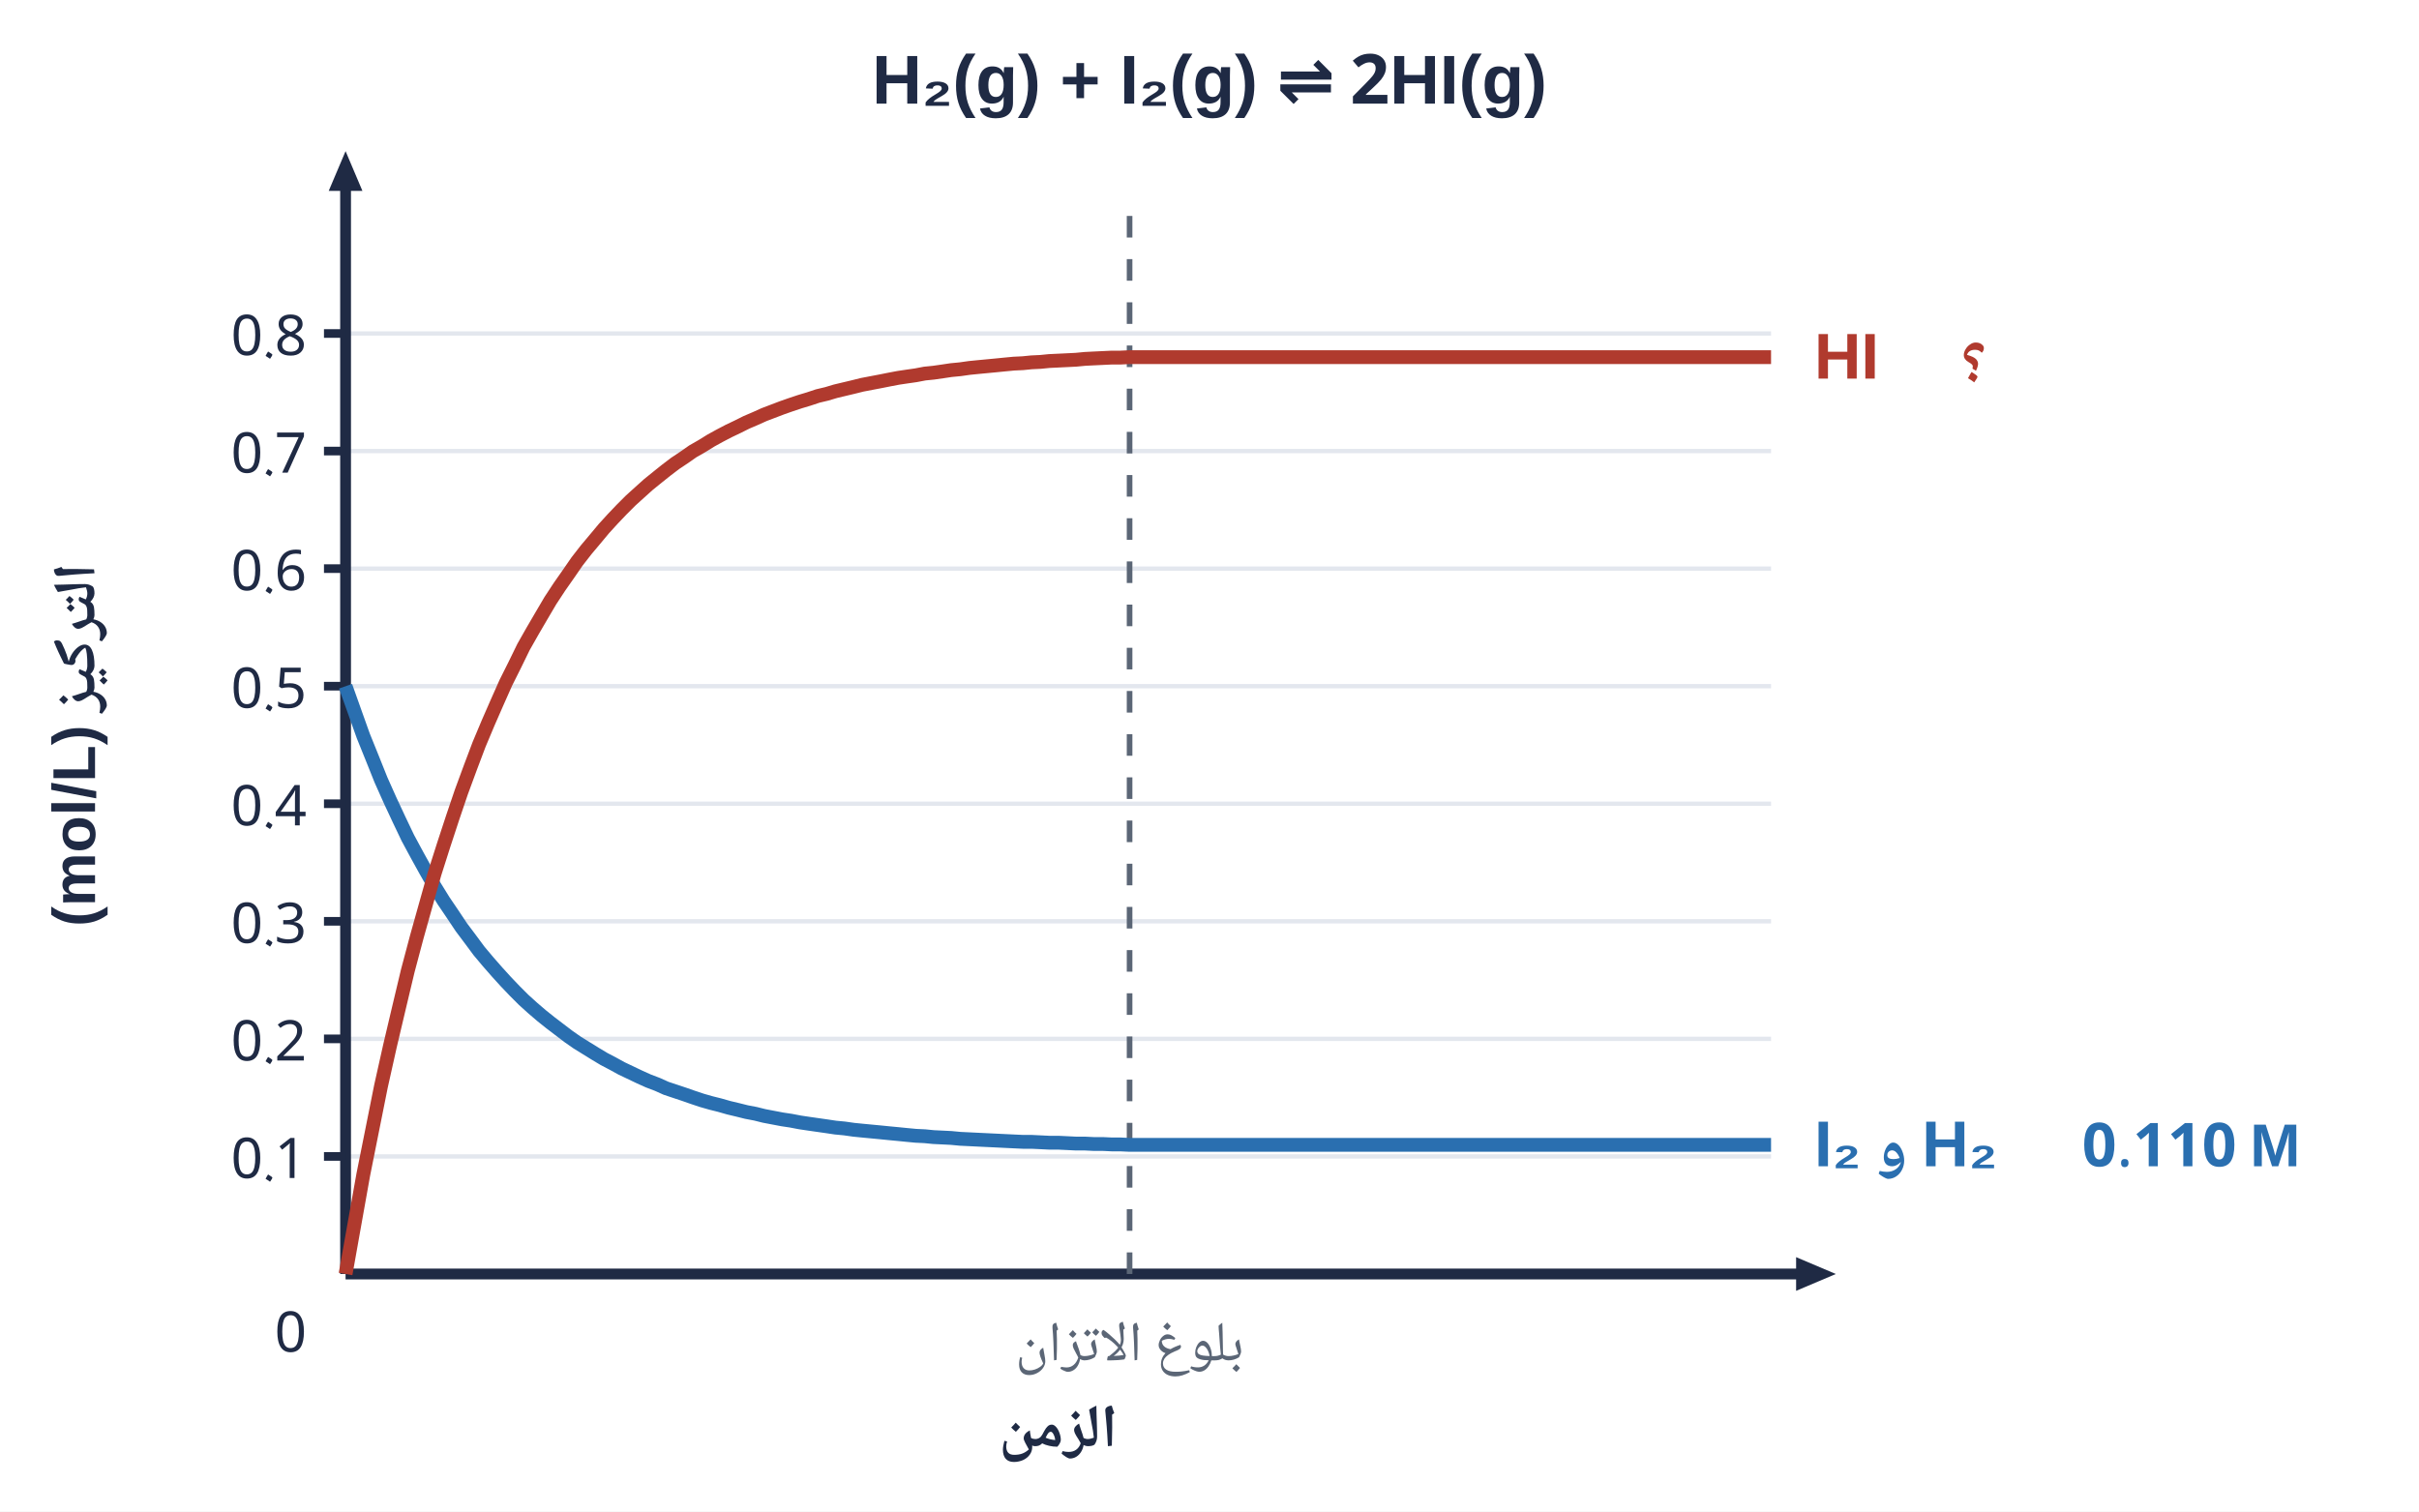
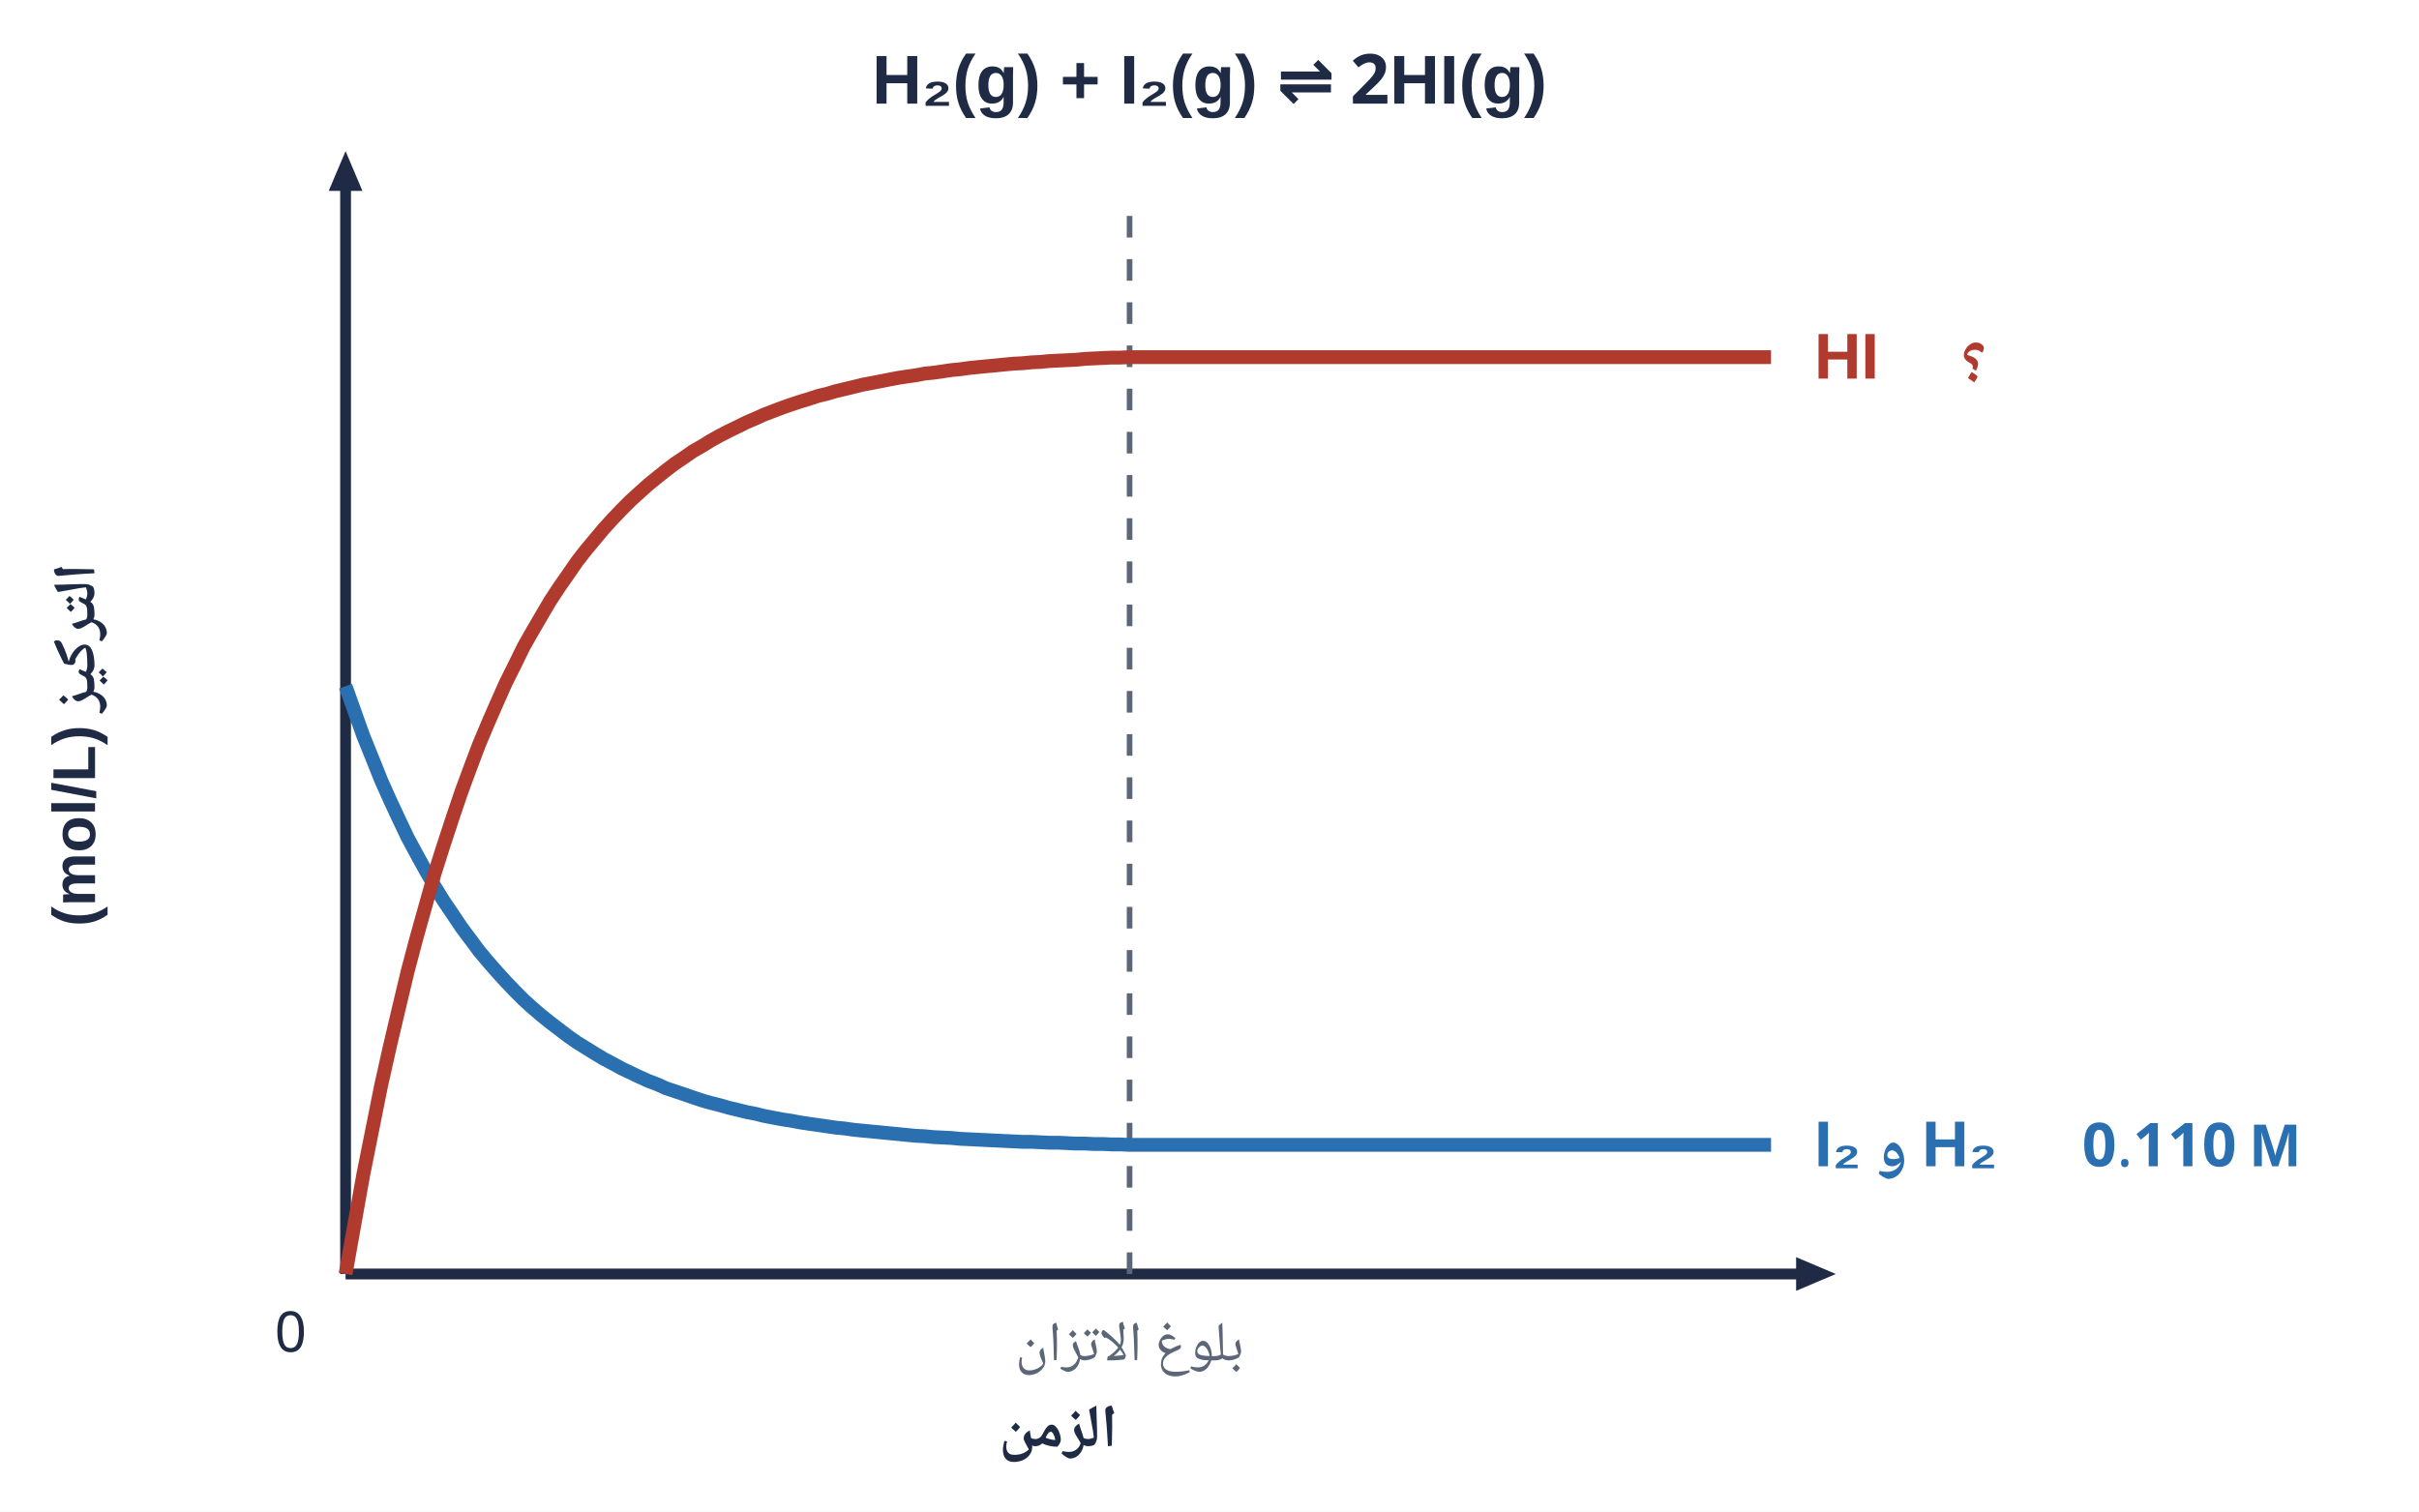
<svg xmlns="http://www.w3.org/2000/svg" viewBox="0 0 560 350" width="560" height="350">
  <rect width="560" height="350" fill="#fff" />
-   <line x1="80" y1="267.778" x2="410" y2="267.778" stroke="#e3e7ee" stroke-width="1" />
-   <line x1="80" y1="240.556" x2="410" y2="240.556" stroke="#e3e7ee" stroke-width="1" />
-   <line x1="80" y1="213.333" x2="410" y2="213.333" stroke="#e3e7ee" stroke-width="1" />
-   <line x1="80" y1="186.111" x2="410" y2="186.111" stroke="#e3e7ee" stroke-width="1" />
-   <line x1="80" y1="158.889" x2="410" y2="158.889" stroke="#e3e7ee" stroke-width="1" />
-   <line x1="80" y1="131.667" x2="410" y2="131.667" stroke="#e3e7ee" stroke-width="1" />
-   <line x1="80" y1="104.444" x2="410" y2="104.444" stroke="#e3e7ee" stroke-width="1" />
-   <line x1="80" y1="77.222" x2="410" y2="77.222" stroke="#e3e7ee" stroke-width="1" />
  <line x1="80" y1="295" x2="419.0" y2="295.0" stroke="#1f2a44" stroke-width="2.5" />
  <polygon points="425,295 415.8,298.9 415.8,291.1" fill="#1f2a44" />
  <line x1="80" y1="295" x2="80.0" y2="41.0" stroke="#1f2a44" stroke-width="2.5" />
  <polygon points="80,35 83.9,44.2 76.1,44.2" fill="#1f2a44" />
-   <line x1="75" y1="267.778" x2="80" y2="267.778" stroke="#1f2a44" stroke-width="2" />
-   <text x="71" y="272.778" text-anchor="end" font-size="13" fill="#1f2a44" font-weight="normal" font-family="'IBM Plex Sans Arabic','Noto Naskh Arabic',Tahoma,Arial,sans-serif">0.1</text>
-   <line x1="75" y1="240.556" x2="80" y2="240.556" stroke="#1f2a44" stroke-width="2" />
-   <text x="71" y="245.556" text-anchor="end" font-size="13" fill="#1f2a44" font-weight="normal" font-family="'IBM Plex Sans Arabic','Noto Naskh Arabic',Tahoma,Arial,sans-serif">0.2</text>
-   <line x1="75" y1="213.333" x2="80" y2="213.333" stroke="#1f2a44" stroke-width="2" />
-   <text x="71" y="218.333" text-anchor="end" font-size="13" fill="#1f2a44" font-weight="normal" font-family="'IBM Plex Sans Arabic','Noto Naskh Arabic',Tahoma,Arial,sans-serif">0.3</text>
-   <line x1="75" y1="186.111" x2="80" y2="186.111" stroke="#1f2a44" stroke-width="2" />
-   <text x="71" y="191.111" text-anchor="end" font-size="13" fill="#1f2a44" font-weight="normal" font-family="'IBM Plex Sans Arabic','Noto Naskh Arabic',Tahoma,Arial,sans-serif">0.4</text>
-   <line x1="75" y1="158.889" x2="80" y2="158.889" stroke="#1f2a44" stroke-width="2" />
-   <text x="71" y="163.889" text-anchor="end" font-size="13" fill="#1f2a44" font-weight="normal" font-family="'IBM Plex Sans Arabic','Noto Naskh Arabic',Tahoma,Arial,sans-serif">0.5</text>
-   <line x1="75" y1="131.667" x2="80" y2="131.667" stroke="#1f2a44" stroke-width="2" />
-   <text x="71" y="136.667" text-anchor="end" font-size="13" fill="#1f2a44" font-weight="normal" font-family="'IBM Plex Sans Arabic','Noto Naskh Arabic',Tahoma,Arial,sans-serif">0.6</text>
-   <line x1="75" y1="104.444" x2="80" y2="104.444" stroke="#1f2a44" stroke-width="2" />
-   <text x="71" y="109.444" text-anchor="end" font-size="13" fill="#1f2a44" font-weight="normal" font-family="'IBM Plex Sans Arabic','Noto Naskh Arabic',Tahoma,Arial,sans-serif">0.7</text>
-   <line x1="75" y1="77.222" x2="80" y2="77.222" stroke="#1f2a44" stroke-width="2" />
-   <text x="71" y="82.222" text-anchor="end" font-size="13" fill="#1f2a44" font-weight="normal" font-family="'IBM Plex Sans Arabic','Noto Naskh Arabic',Tahoma,Arial,sans-serif">0.8</text>
  <text x="71" y="313" text-anchor="end" font-size="13" fill="#1f2a44" font-weight="normal" font-family="'IBM Plex Sans Arabic','Noto Naskh Arabic',Tahoma,Arial,sans-serif">0</text>
  <text x="245.0" y="335" text-anchor="middle" font-size="14" fill="#1f2a44" font-weight="bold" font-family="'IBM Plex Sans Arabic','Noto Naskh Arabic',Tahoma,Arial,sans-serif" direction="rtl">الزمن</text>
  <text transform="translate(22,172.5) rotate(-90)" text-anchor="middle" font-size="14" fill="#1f2a44" font-weight="bold" font-family="'IBM Plex Sans Arabic','Noto Naskh Arabic',Tahoma,Arial,sans-serif" direction="rtl">التركيز (mol/L)</text>
  <line x1="261.5" y1="295" x2="261.5" y2="50" stroke="#5b6676" stroke-width="1.3" stroke-dasharray="5 5" />
  <text x="261.5" y="315" text-anchor="middle" font-size="13" fill="#5b6676" font-weight="normal" font-family="'IBM Plex Sans Arabic','Noto Naskh Arabic',Tahoma,Arial,sans-serif" direction="rtl">بلوغ الاتزان</text>
  <polyline points="80.0,158.9 82.1,164.8 84.1,170.4 86.2,175.6 88.2,180.6 90.3,185.3 92.4,189.8 94.4,194.0 96.5,197.9 98.6,201.7 100.6,205.2 102.7,208.6 104.8,211.7 106.8,214.7 108.9,217.5 110.9,220.2 113.0,222.7 115.1,225.1 117.1,227.3 119.2,229.5 121.2,231.5 123.3,233.4 125.4,235.2 127.4,236.8 129.5,238.4 131.6,240.0 133.6,241.4 135.7,242.7 137.8,244.0 139.8,245.2 141.9,246.3 143.9,247.4 146.0,248.4 148.1,249.4 150.1,250.3 152.2,251.1 154.2,252.0 156.3,252.7 158.4,253.4 160.4,254.1 162.5,254.8 164.6,255.4 166.6,255.9 168.7,256.5 170.8,257.0 172.8,257.5 174.9,257.9 176.9,258.4 179.0,258.8 181.1,259.2 183.1,259.5 185.2,259.9 187.2,260.2 189.3,260.5 191.4,260.8 193.4,261.1 195.5,261.3 197.6,261.6 199.6,261.8 201.7,262.0 203.8,262.2 205.8,262.4 207.9,262.6 209.9,262.8 212.0,263.0 214.1,263.1 216.1,263.3 218.2,263.4 220.2,263.5 222.3,263.7 224.4,263.8 226.4,263.9 228.5,264.0 230.6,264.1 232.6,264.2 234.7,264.3 236.8,264.4 238.8,264.4 240.9,264.5 242.9,264.6 245.0,264.6 247.1,264.7 249.1,264.8 251.2,264.8 253.2,264.9 255.3,264.9 257.4,265.0 259.4,265.0 261.5,265.1 263.6,265.1 265.6,265.1 267.7,265.1 269.8,265.1 271.8,265.1 273.9,265.1 275.9,265.1 278.0,265.1 280.1,265.1 282.1,265.1 284.2,265.1 286.2,265.1 288.3,265.1 290.4,265.1 292.4,265.1 294.5,265.1 296.6,265.1 298.6,265.1 300.7,265.1 302.8,265.1 304.8,265.1 306.9,265.1 308.9,265.1 311.0,265.1 313.1,265.1 315.1,265.1 317.2,265.1 319.2,265.1 321.3,265.1 323.4,265.1 325.4,265.1 327.5,265.1 329.6,265.1 331.6,265.1 333.7,265.1 335.8,265.1 337.8,265.1 339.9,265.1 341.9,265.1 344.0,265.1 346.1,265.1 348.1,265.1 350.2,265.1 352.2,265.1 354.3,265.1 356.4,265.1 358.4,265.1 360.5,265.1 362.6,265.1 364.6,265.1 366.7,265.1 368.8,265.1 370.8,265.1 372.9,265.1 374.9,265.1 377.0,265.1 379.1,265.1 381.1,265.1 383.2,265.1 385.2,265.1 387.3,265.1 389.4,265.1 391.4,265.1 393.5,265.1 395.6,265.1 397.6,265.1 399.7,265.1 401.8,265.1 403.8,265.1 405.9,265.1 407.9,265.1 410.0,265.1" fill="none" stroke="#2a6fb0" stroke-width="3.2" stroke-linejoin="round" />
  <text x="420" y="270.056" text-anchor="end" font-size="15" fill="#2a6fb0" font-weight="bold" font-family="'IBM Plex Sans Arabic','Noto Naskh Arabic',Tahoma,Arial,sans-serif" direction="rtl">H₂ و I₂</text>
  <text x="482" y="270.056" text-anchor="start" font-size="14" fill="#2a6fb0" font-weight="bold" font-family="'IBM Plex Sans Arabic','Noto Naskh Arabic',Tahoma,Arial,sans-serif">0.110 M</text>
  <polyline points="80.0,295.0 82.1,283.2 84.1,272.0 86.2,261.5 88.2,251.5 90.3,242.1 92.4,233.2 94.4,224.8 96.5,216.9 98.6,209.4 100.6,202.3 102.7,195.7 104.8,189.3 106.8,183.4 108.9,177.7 110.9,172.4 113.0,167.4 115.1,162.6 117.1,158.1 119.2,153.9 121.2,149.8 123.3,146.1 125.4,142.5 127.4,139.1 129.5,135.9 131.6,132.9 133.6,130.0 135.7,127.3 137.8,124.8 139.8,122.4 141.9,120.1 143.9,118.0 146.0,115.9 148.1,114.0 150.1,112.2 152.2,110.5 154.2,108.9 156.3,107.3 158.4,105.9 160.4,104.5 162.5,103.3 164.6,102.0 166.6,100.9 168.7,99.8 170.8,98.8 172.8,97.8 174.9,96.9 176.9,96.0 179.0,95.2 181.1,94.4 183.1,93.7 185.2,93.0 187.2,92.4 189.3,91.7 191.4,91.2 193.4,90.6 195.5,90.1 197.6,89.6 199.6,89.1 201.7,88.7 203.8,88.3 205.8,87.9 207.9,87.5 209.9,87.2 212.0,86.9 214.1,86.5 216.1,86.3 218.2,86.0 220.2,85.7 222.3,85.5 224.4,85.2 226.4,85.0 228.5,84.8 230.6,84.6 232.6,84.4 234.7,84.2 236.8,84.1 238.8,83.9 240.9,83.8 242.9,83.6 245.0,83.5 247.1,83.4 249.1,83.3 251.2,83.1 253.2,83.0 255.3,82.9 257.4,82.8 259.4,82.8 261.5,82.7 263.6,82.7 265.6,82.7 267.7,82.7 269.8,82.7 271.8,82.7 273.9,82.7 275.9,82.7 278.0,82.7 280.1,82.7 282.1,82.7 284.2,82.7 286.2,82.7 288.3,82.7 290.4,82.7 292.4,82.7 294.5,82.7 296.6,82.7 298.6,82.7 300.7,82.7 302.8,82.7 304.8,82.7 306.9,82.7 308.9,82.7 311.0,82.7 313.1,82.7 315.1,82.7 317.2,82.7 319.2,82.7 321.3,82.7 323.4,82.7 325.4,82.7 327.5,82.7 329.6,82.7 331.6,82.7 333.7,82.7 335.8,82.7 337.8,82.7 339.9,82.7 341.9,82.7 344.0,82.7 346.1,82.7 348.1,82.7 350.2,82.7 352.2,82.7 354.3,82.7 356.4,82.7 358.4,82.7 360.5,82.7 362.6,82.7 364.6,82.7 366.7,82.7 368.8,82.7 370.8,82.7 372.9,82.7 374.9,82.7 377.0,82.7 379.1,82.7 381.1,82.7 383.2,82.7 385.2,82.7 387.3,82.7 389.4,82.7 391.4,82.7 393.5,82.7 395.6,82.7 397.6,82.7 399.7,82.7 401.8,82.7 403.8,82.7 405.9,82.7 407.9,82.7 410.0,82.7" fill="none" stroke="#b03a2e" stroke-width="3.2" stroke-linejoin="round" />
  <text x="420" y="87.667" text-anchor="start" font-size="15" fill="#b03a2e" font-weight="bold" font-family="'IBM Plex Sans Arabic','Noto Naskh Arabic',Tahoma,Arial,sans-serif">HI</text>
  <text x="454" y="87.667" text-anchor="end" font-size="14" fill="#b03a2e" font-weight="bold" font-family="'IBM Plex Sans Arabic','Noto Naskh Arabic',Tahoma,Arial,sans-serif" direction="rtl">؟</text>
  <text x="280.0" y="24" text-anchor="middle" font-size="16" fill="#1f2a44" font-weight="bold" font-family="'IBM Plex Sans Arabic','Noto Naskh Arabic',Tahoma,Arial,sans-serif">H₂(g) + I₂(g) ⇌ 2HI(g)</text>
</svg>
